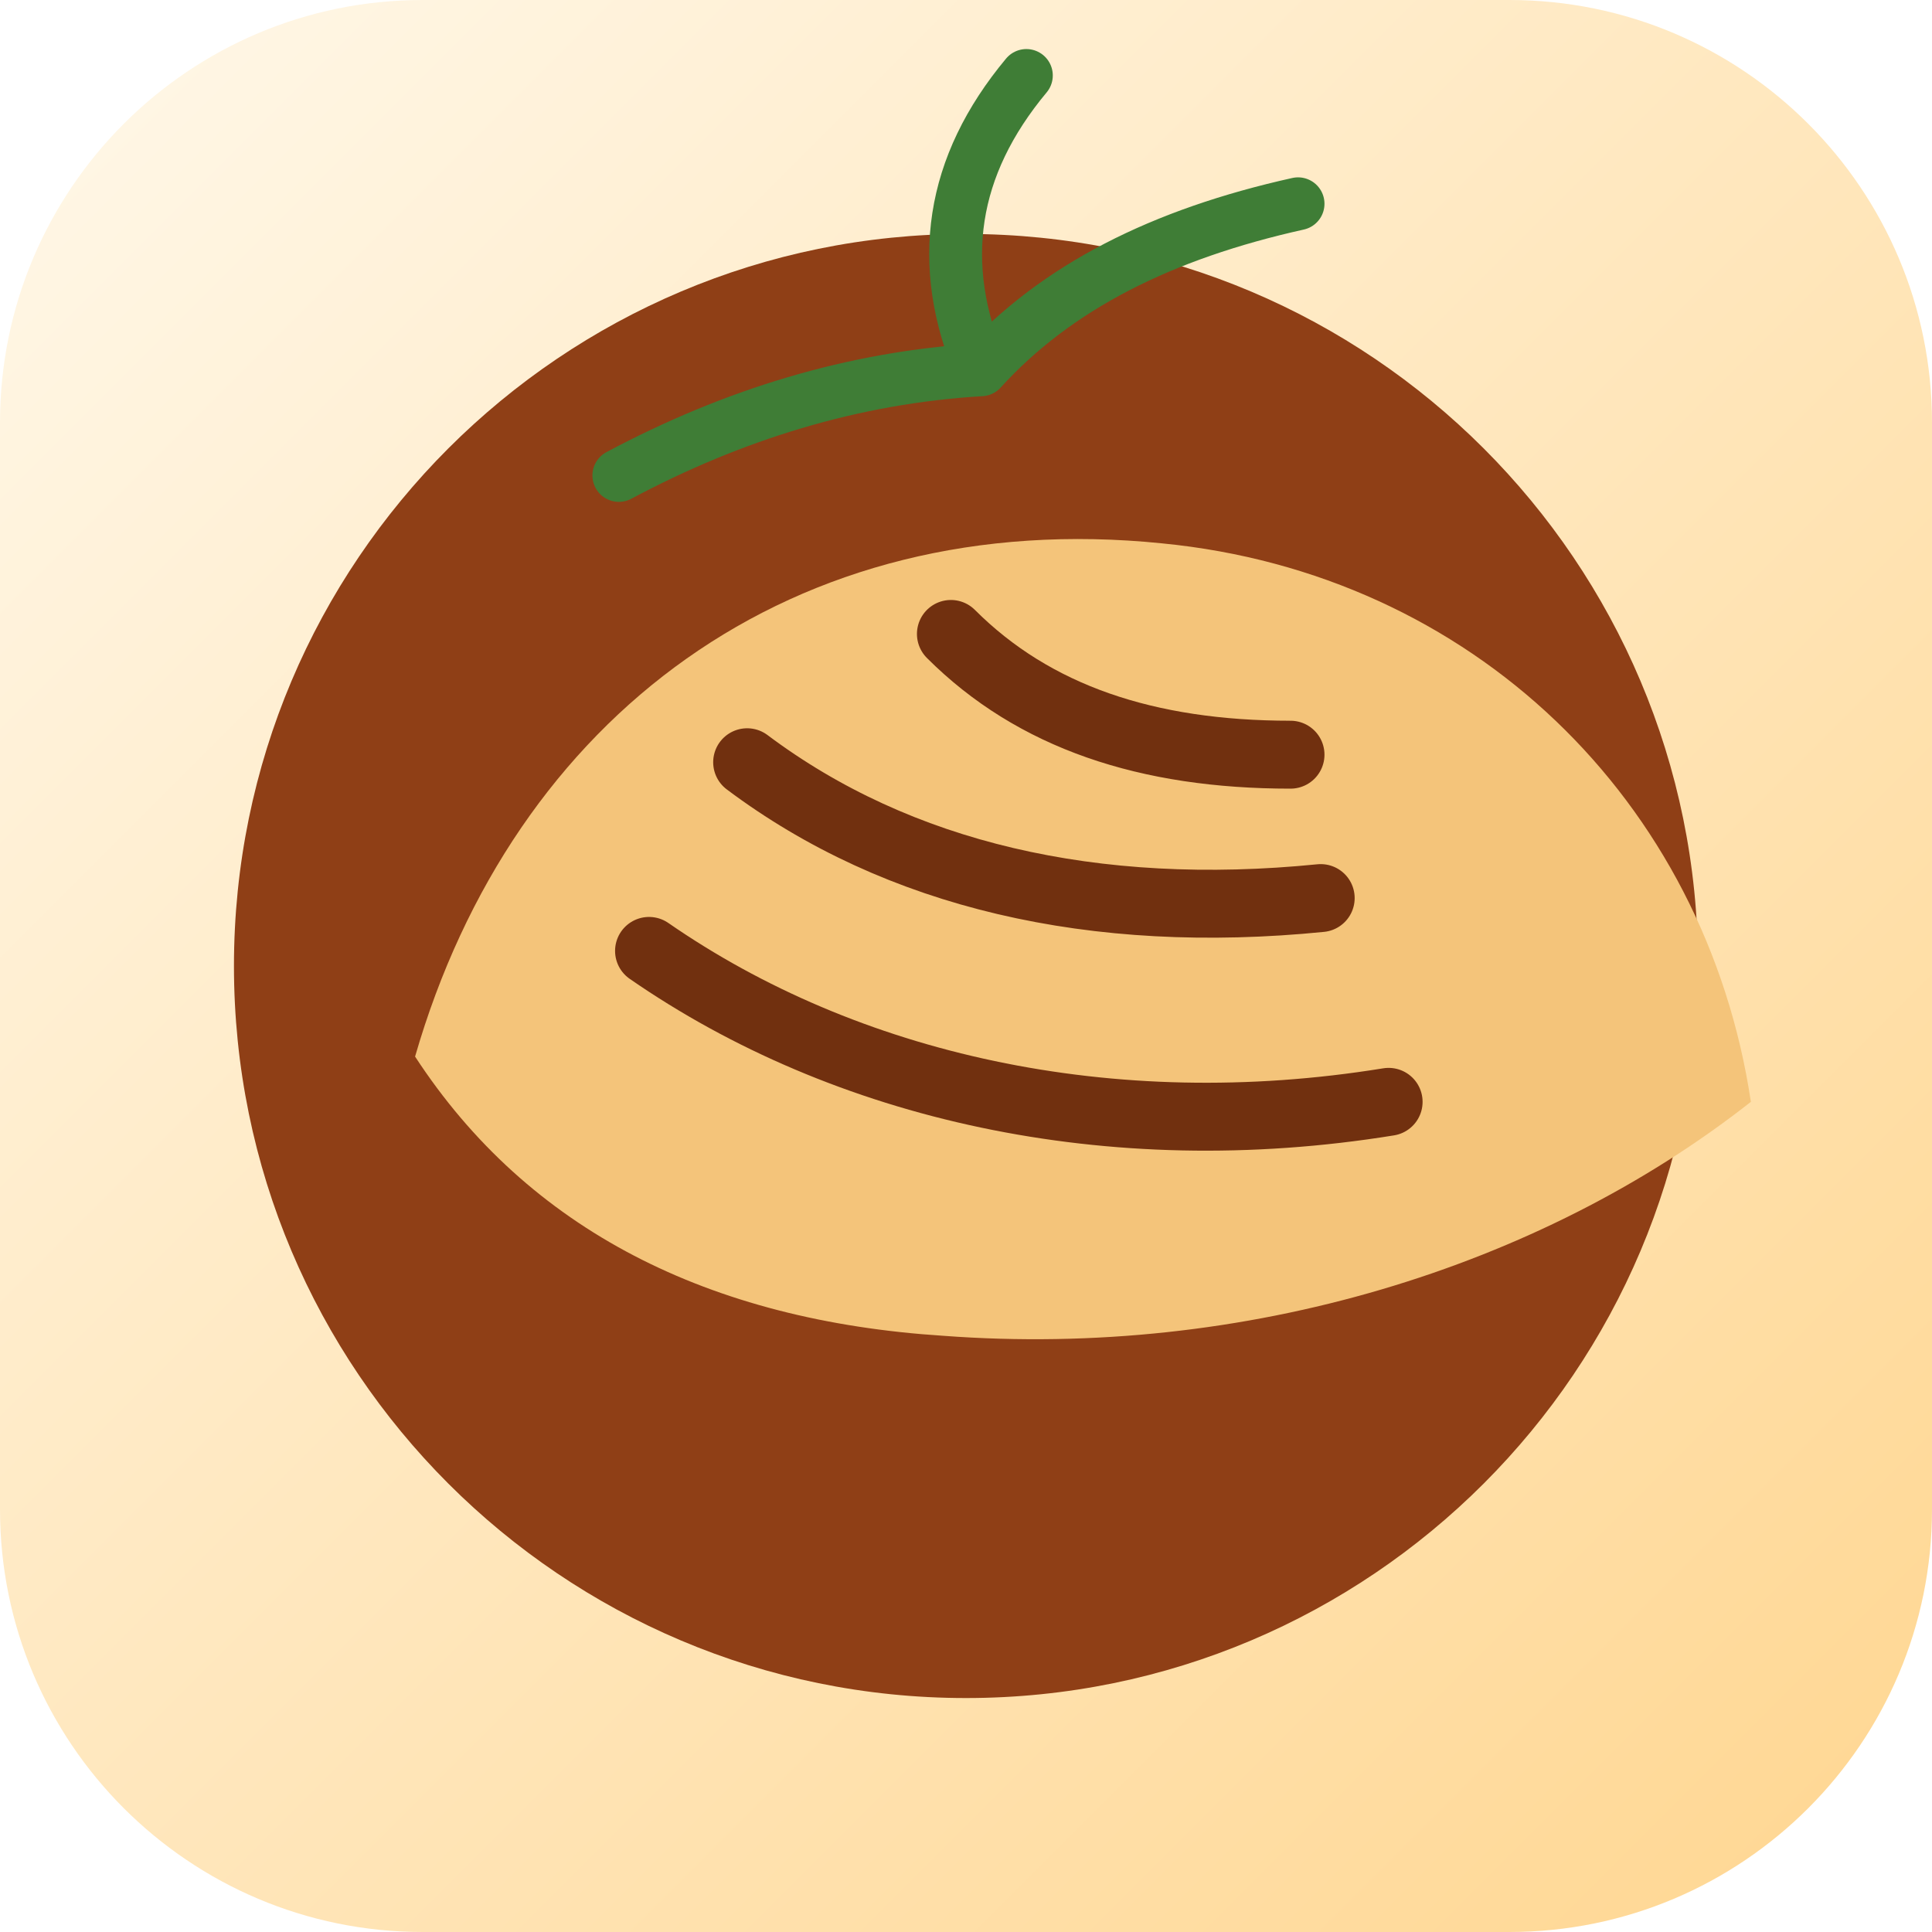
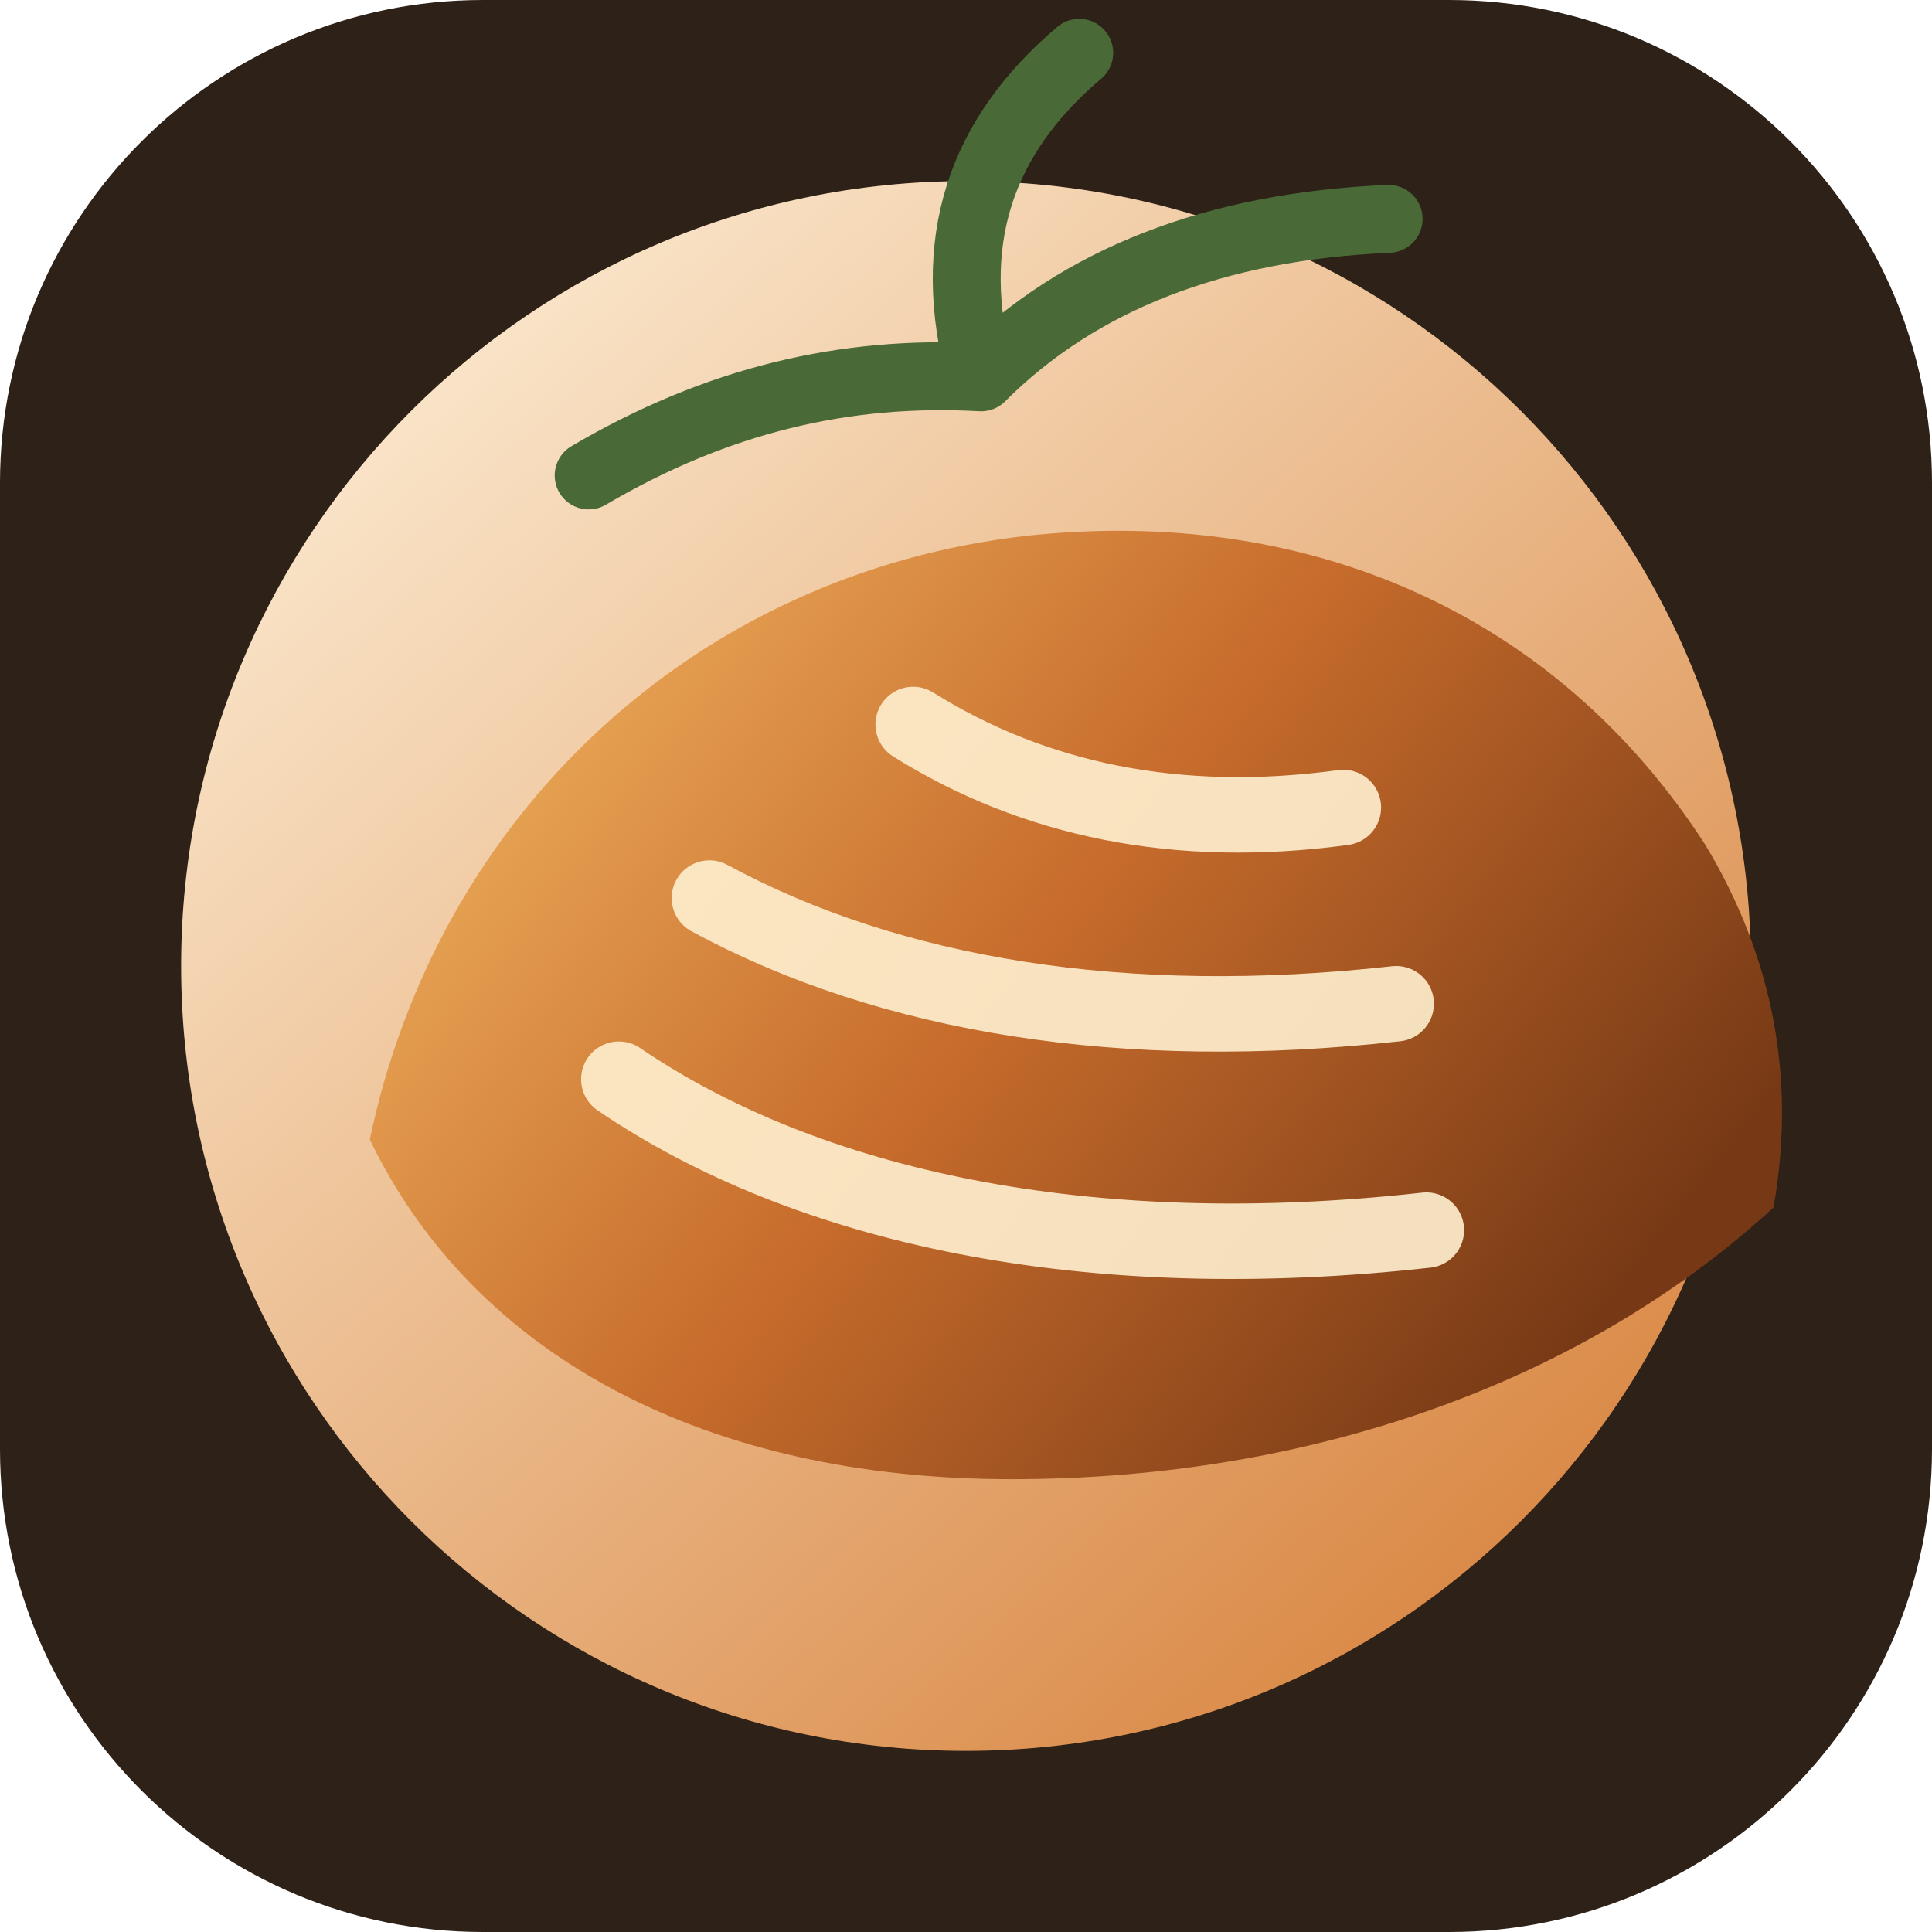
- <svg xmlns="http://www.w3.org/2000/svg" viewBox="0 0 256 256">
+ <svg xmlns="http://www.w3.org/2000/svg" viewBox="0 0 256 256" role="img" aria-label="Sourdough Toolkit logo">
  <defs>
-     <linearGradient id="a" x1="0" x2="1" y1="0" y2="1">
-       <stop stop-color="#fff8ea" />
-       <stop offset="1" stop-color="#ffd690" />
+     <linearGradient id="bg" x1="32" x2="224" y1="20" y2="232" gradientUnits="userSpaceOnUse">
+       <stop stop-color="#fff4df" />
+       <stop offset="1" stop-color="#d57b32" />
+     </linearGradient>
+     <linearGradient id="crust" x1="62" x2="203" y1="76" y2="186" gradientUnits="userSpaceOnUse">
+       <stop stop-color="#f0b35f" />
+       <stop offset=".5" stop-color="#c76c2c" />
+       <stop offset="1" stop-color="#773915" />
    </linearGradient>
  </defs>
-   <rect width="256" height="256" rx="56" fill="url(#a)" />
-   <circle cx="128" cy="128" r="97" fill="#8f3f16" />
-   <path d="M55 140c13-45 50-73 99-68 41 4 72 34 78 74-28 22-67 34-107 31-31-2-55-14-70-37z" fill="#f4c47a" />
-   <path d="M86 126c26 18 61 26 98 20M99 101c20 15 46 21 76 18M126 84c11 11 26 16 45 16" fill="none" stroke="#71300f" stroke-width="9" stroke-linecap="round" />
-   <path d="M82 63c15-8 31-13 48-14m0 0c-6-14-4-27 6-39m-6 39c10-11 24-18 42-22" stroke="#3f7d36" stroke-width="7" fill="none" stroke-linecap="round" />
+   <rect width="256" height="256" rx="64" fill="#2d2118" />
+   <circle cx="128" cy="128" r="104" fill="url(#bg)" />
+   <path d="M49 151c9-43 43-75 87-80 37-4 70 10 90 41 9 15 12 31 9 48-25 23-61 36-101 36-40 0-71-16-85-45z" fill="url(#crust)" />
+   <path d="M82 143c25 17 62 25 107 20M94 119c24 13 55 18 91 14M121 96c16 10 35 14 57 11" fill="none" stroke="#fff0cf" stroke-width="10" stroke-linecap="round" opacity=".9" />
+   <path d="M78 63c17-10 34-14 52-13m0 0c-5-18 0-32 13-43m-13 43c13-13 31-20 54-21" fill="none" stroke="#496a36" stroke-width="9" stroke-linecap="round" />
</svg>
